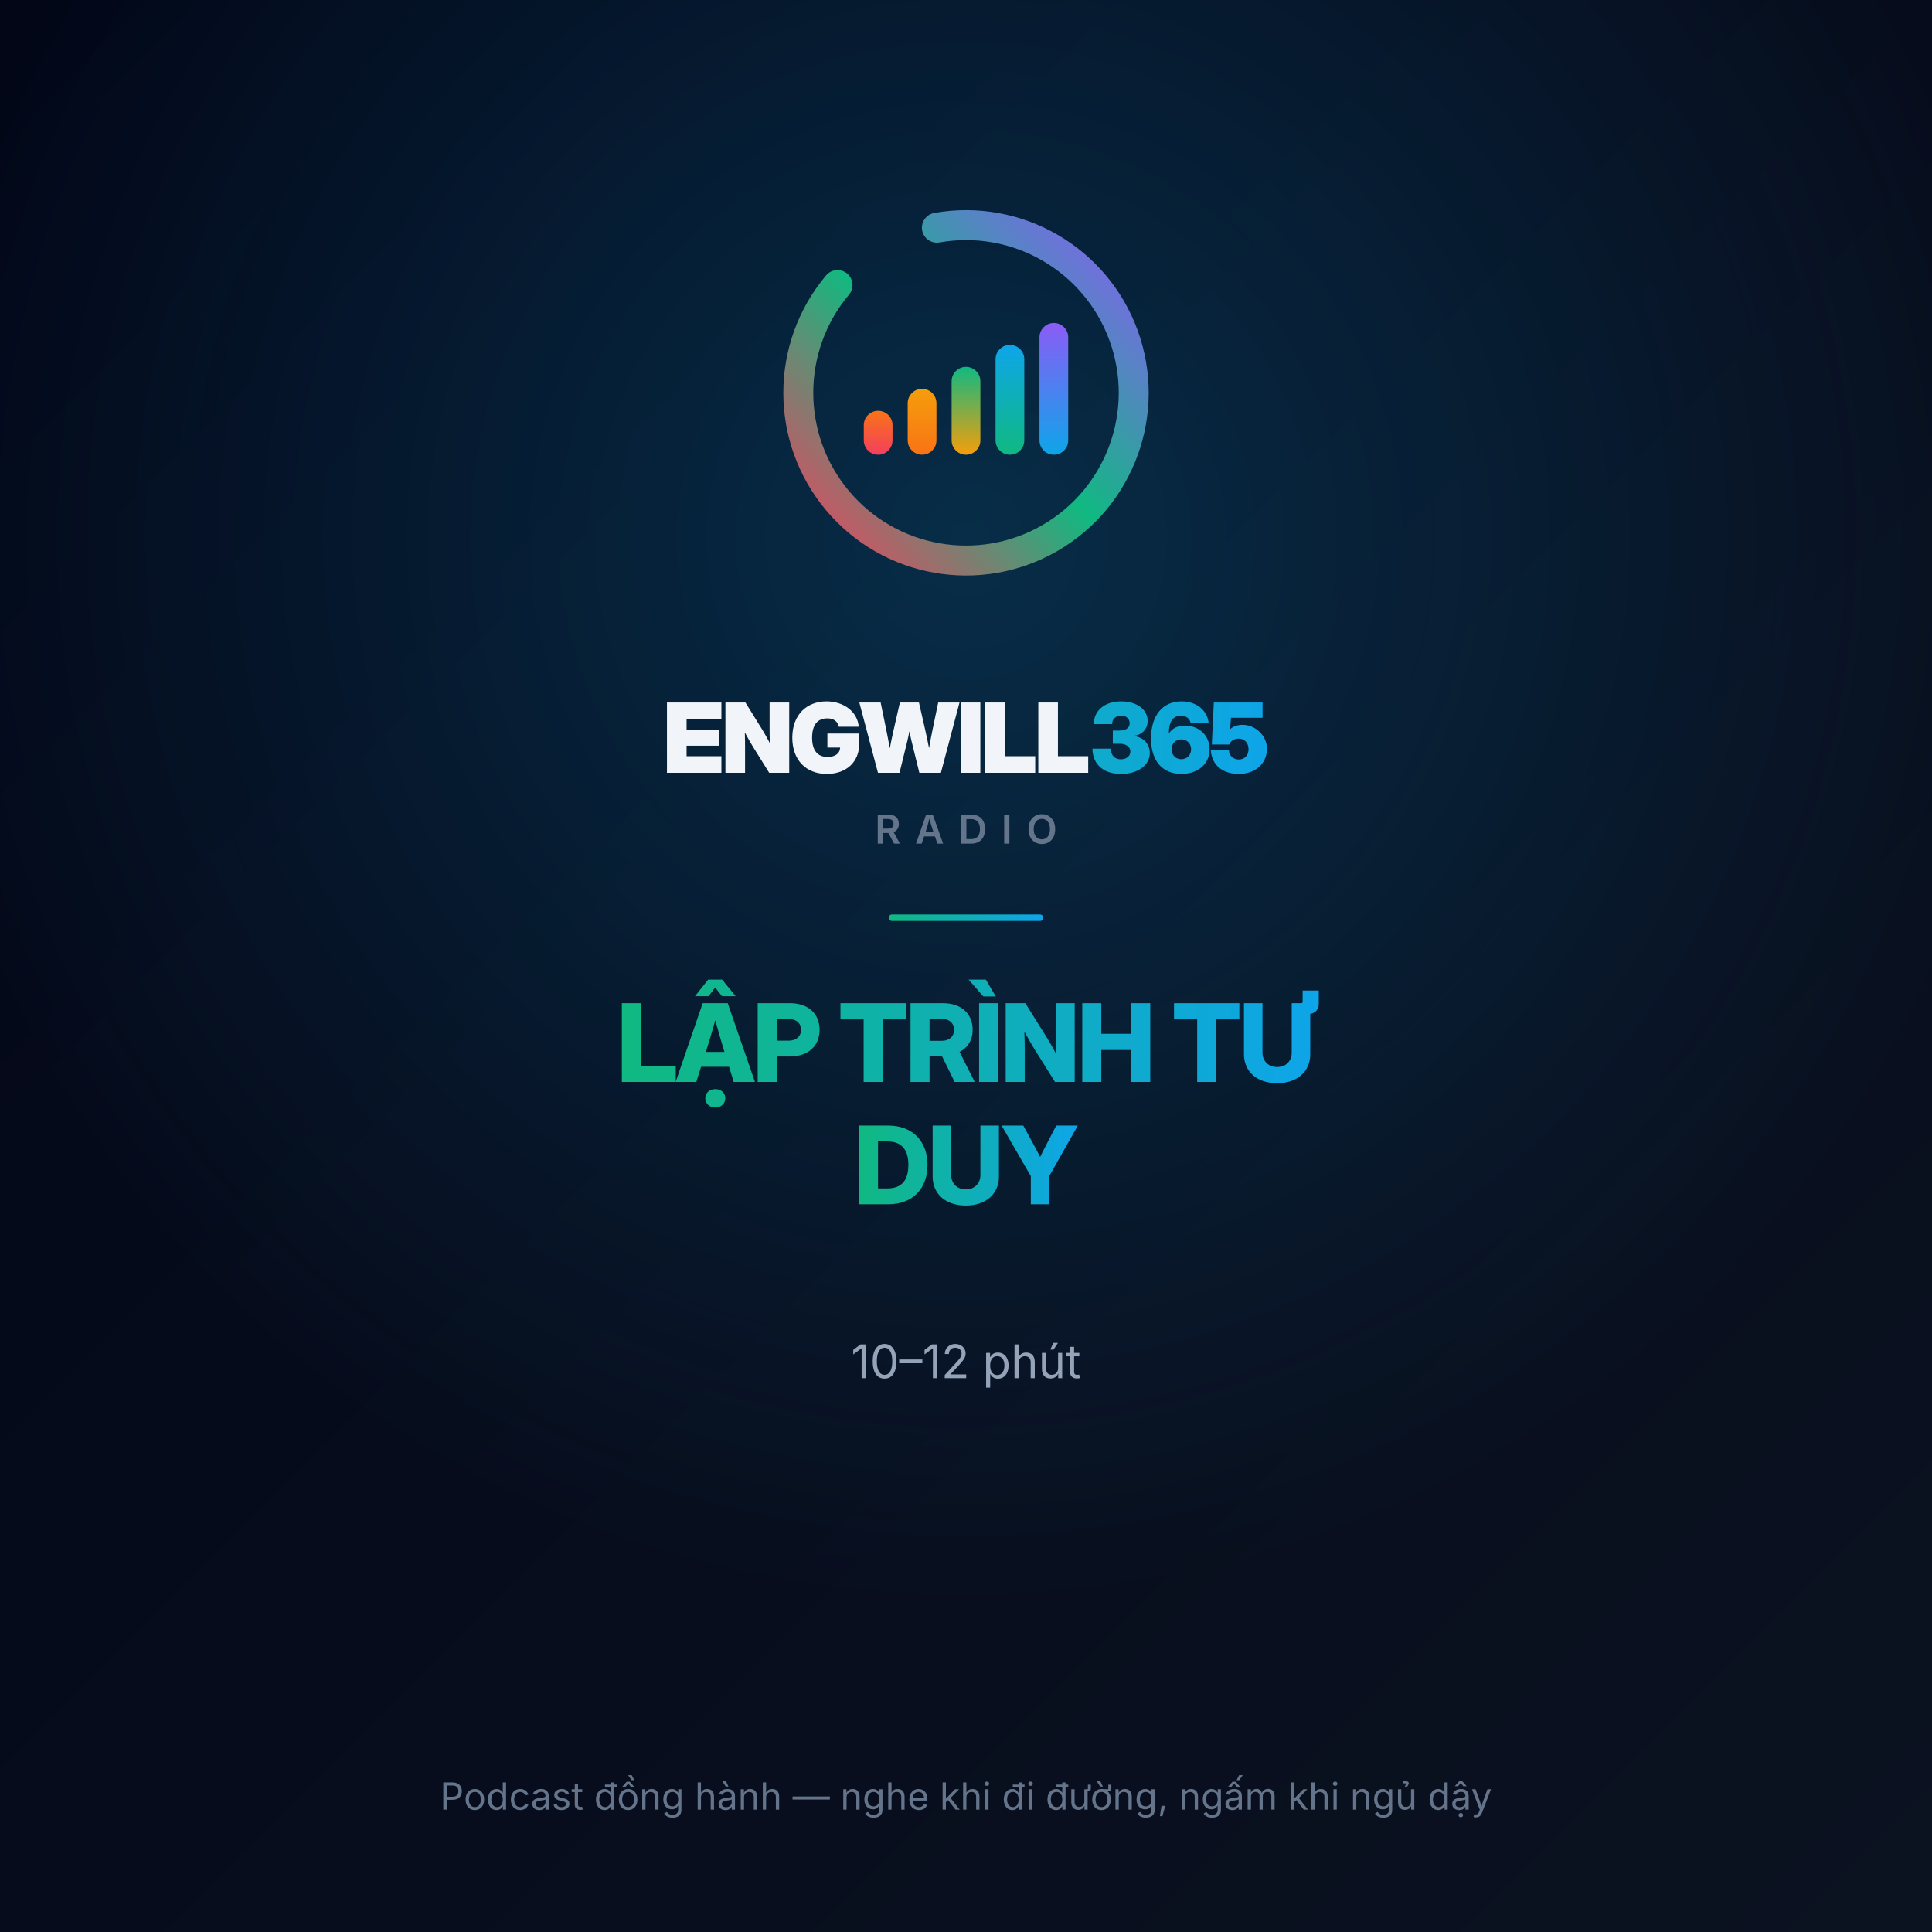
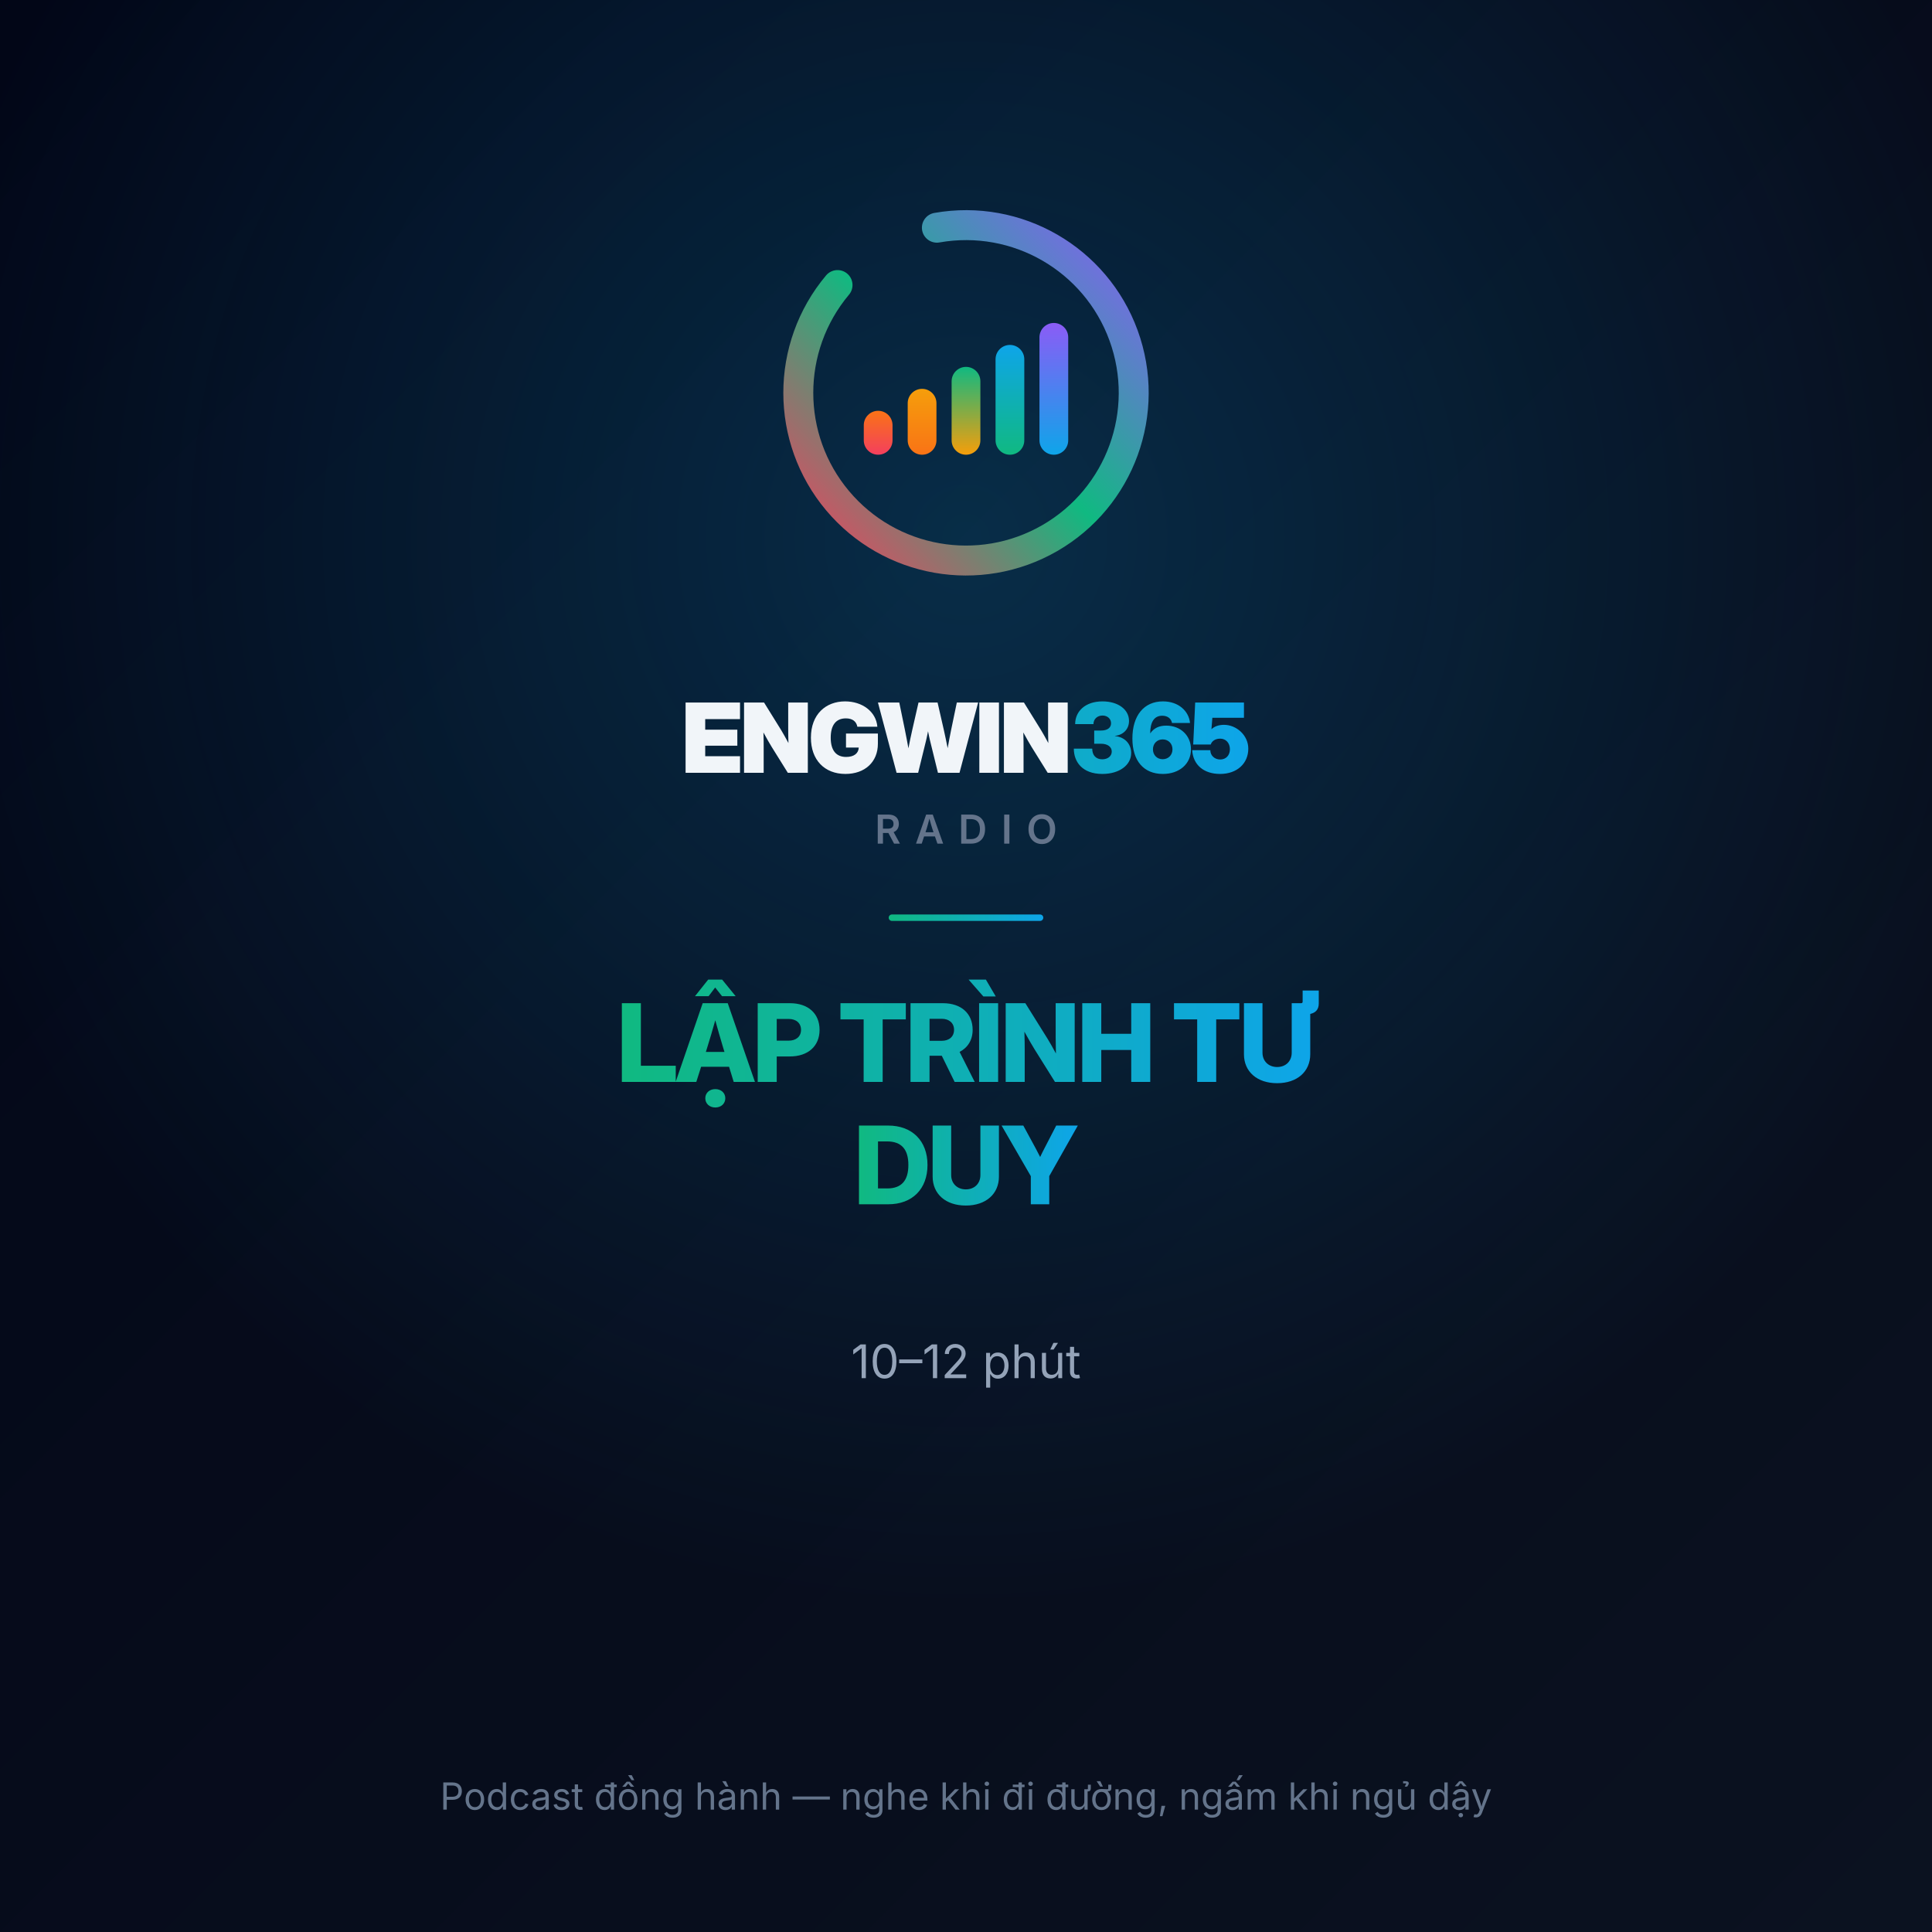
<svg xmlns="http://www.w3.org/2000/svg" viewBox="0 0 3000 3000" width="3000" height="3000">
  <defs>
    <linearGradient id="tier1" x1="0" y1="1" x2="0" y2="0">
      <stop offset="0" stop-color="#F43F5E" />
      <stop offset="1" stop-color="#F97316" />
    </linearGradient>
    <linearGradient id="tier2" x1="0" y1="1" x2="0" y2="0">
      <stop offset="0" stop-color="#F97316" />
      <stop offset="1" stop-color="#F59E0B" />
    </linearGradient>
    <linearGradient id="tier3" x1="0" y1="1" x2="0" y2="0">
      <stop offset="0" stop-color="#F59E0B" />
      <stop offset="1" stop-color="#10B981" />
    </linearGradient>
    <linearGradient id="tier4" x1="0" y1="1" x2="0" y2="0">
      <stop offset="0" stop-color="#10B981" />
      <stop offset="1" stop-color="#0EA5E9" />
    </linearGradient>
    <linearGradient id="tier5" x1="0" y1="1" x2="0" y2="0">
      <stop offset="0" stop-color="#0EA5E9" />
      <stop offset="1" stop-color="#8B5CF6" />
    </linearGradient>
    <linearGradient id="ringGrad" x1="0" y1="1" x2="1" y2="0">
      <stop offset="0" stop-color="#F43F5E" />
      <stop offset="0.5" stop-color="#10B981" />
      <stop offset="1" stop-color="#8B5CF6" />
    </linearGradient>
    <linearGradient id="bg" x1="0" y1="0" x2="1" y2="1">
      <stop offset="0" stop-color="#020617" />
      <stop offset="1" stop-color="#0B1220" />
    </linearGradient>
    <linearGradient id="acc" x1="0" y1="0" x2="1" y2="0">
      <stop offset="0" stop-color="#10B981" />
      <stop offset="1" stop-color="#0EA5E9" />
    </linearGradient>
    <radialGradient id="halo" cx="0.5" cy="0.28" r="0.55">
      <stop offset="0" stop-color="#0EA5E9" stop-opacity="0.22" />
      <stop offset="1" stop-color="#0EA5E9" stop-opacity="0" />
    </radialGradient>
  </defs>
  <rect width="3000" height="3000" fill="url(#bg)" />
  <rect width="3000" height="3000" fill="url(#halo)" />
  <g transform="translate(1190 300)">
    <path d="M 264.78 53.56 A 260.4 260.4 0 1 1 110.52 142.62" fill="none" stroke="url(#ringGrad)" stroke-width="46.50" stroke-linecap="round" />
    <rect x="151.28" y="337.90" width="44.64" height="68.20" rx="22.32" fill="url(#tier1)" />
    <rect x="219.48" y="303.80" width="44.64" height="102.30" rx="22.32" fill="url(#tier2)" />
    <rect x="287.68" y="269.70" width="44.64" height="136.40" rx="22.32" fill="url(#tier3)" />
    <rect x="355.88" y="235.60" width="44.64" height="170.50" rx="22.32" fill="url(#tier4)" />
    <rect x="424.08" y="201.50" width="44.64" height="204.60" rx="22.32" fill="url(#tier5)" />
  </g>
-   <text x="1500" y="1200" text-anchor="middle" font-family="Inter Display, Inter, sans-serif" font-size="150" font-weight="900" letter-spacing="-4" fill="#F1F5F9">ENGWILL<tspan fill="url(#acc)">365</tspan>
+   <text x="1500" y="1200" text-anchor="middle" font-family="Inter Display, Inter, sans-serif" font-size="150" font-weight="900" letter-spacing="-4" fill="#F1F5F9">ENGWIN<tspan fill="url(#acc)">365</tspan>
  </text>
  <text x="1500" y="1310" text-anchor="middle" font-family="Inter, sans-serif" font-size="62" font-weight="600" letter-spacing="22" fill="#64748B">RADIO</text>
  <rect x="1380" y="1420" width="240" height="10" rx="5" fill="url(#acc)" />
  <text x="1500" y="1680" text-anchor="middle" font-family="Inter Display, Inter, sans-serif" font-size="168" font-weight="800" letter-spacing="-4" fill="url(#acc)">LẬP TRÌNH TƯ</text>
  <text x="1500" y="1870" text-anchor="middle" font-family="Inter Display, Inter, sans-serif" font-size="168" font-weight="800" letter-spacing="-4" fill="url(#acc)">DUY</text>
  <text x="1500" y="2140" text-anchor="middle" font-family="Inter, sans-serif" font-size="72" font-weight="400" fill="#94A3B8">10–12 phút</text>
  <text x="1500" y="2810" text-anchor="middle" font-family="Inter, sans-serif" font-size="58" font-weight="400" fill="#64748B">Podcast đồng hành — nghe khi đi đường, ngấm khi ngủ dậy</text>
</svg>
